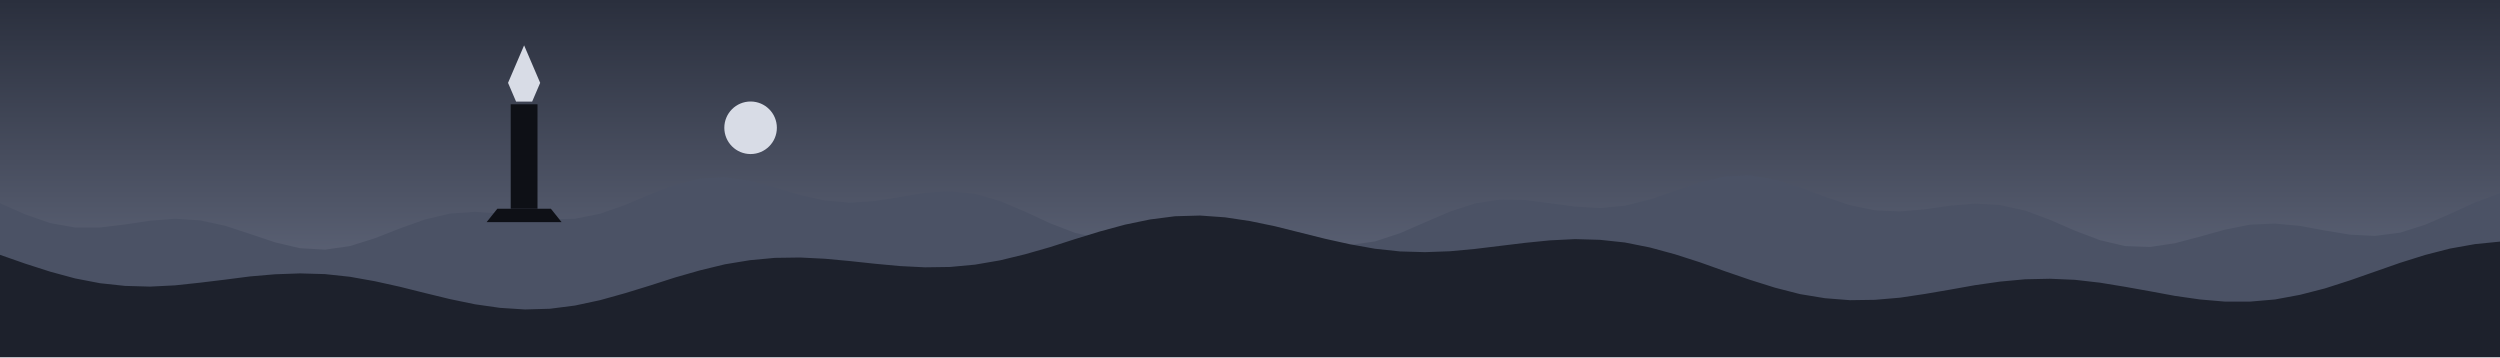
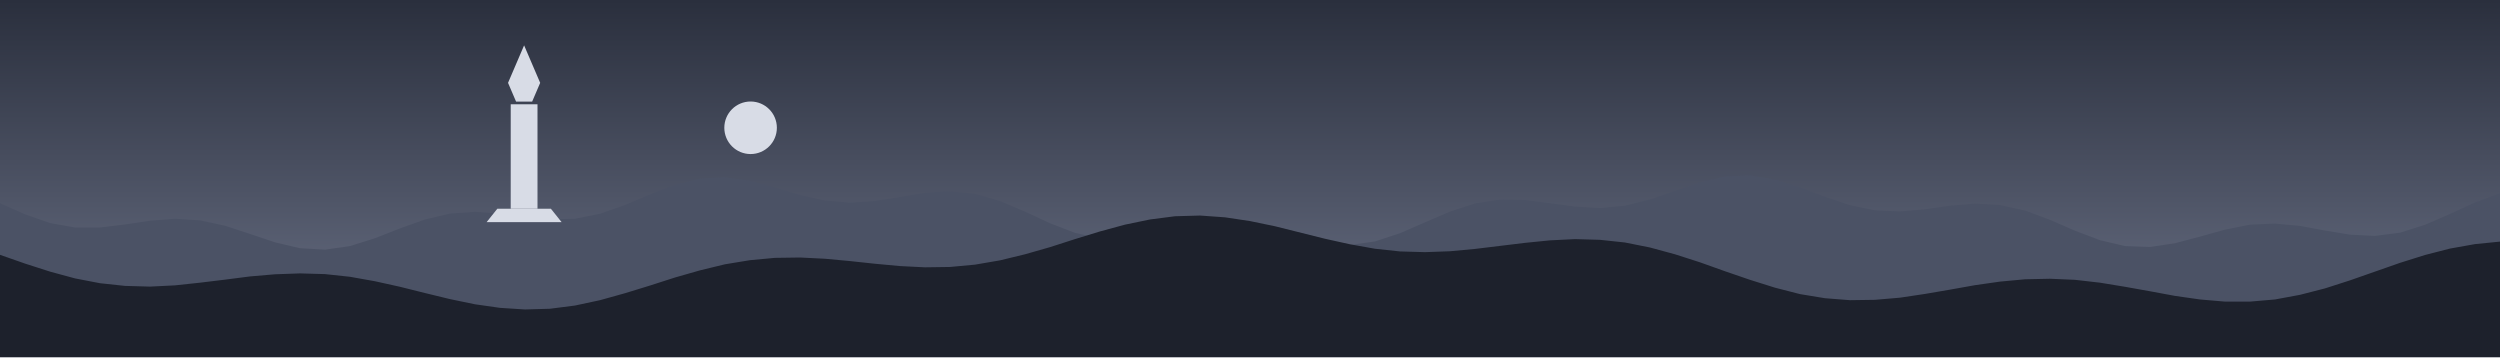
<svg xmlns="http://www.w3.org/2000/svg" viewBox="0 0 1400 200" width="1400" height="200">
  <defs>
    <linearGradient id="cielo" x1="0" y1="0" x2="0" y2="1">
      <stop offset="0" stop-color="#2A2F3D" />
      <stop offset="1" stop-color="#6C7388" />
    </linearGradient>
  </defs>
  <rect width="1400" height="200" fill="url(#cielo)" />
  <circle cx="420.331" cy="71.556" r="14.714" fill="#D8DCE6" />
  <polygon points="0,113.8 14,120 28,124.9 42,127.4 56,127.4 70,125.7 84,123.6 98,122.5 112,123.4 126,126.4 140,131 154,135.7 168,139 182,139.8 196,137.8 210,133.4 224,127.9 238,122.9 252,119.6 266,118.6 280,119.6 294,121.5 308,122.8 322,122.5 336,119.7 350,114.8 364,108.9 378,103.5 392,100 406,99.2 420,101.2 434,105 448,109.2 462,112.3 476,113.5 490,112.6 504,110.3 518,108 532,107.1 546,108.5 560,112.6 574,118.5 588,125 602,130.4 616,133.5 630,133.9 644,132.1 658,129.2 672,126.7 686,125.8 700,127.1 714,130.1 728,133.7 742,136.5 756,137.2 770,135.2 784,130.6 798,124.5 812,118.5 826,113.9 840,111.8 854,112 868,113.8 882,115.7 896,116.5 910,115.2 924,111.7 938,106.9 952,102.1 966,98.8 980,98.2 994,100.5 1008,104.9 1022,110.2 1036,114.9 1050,117.8 1064,118.4 1078,117.2 1092,115.2 1106,114 1120,114.8 1134,117.9 1148,123.1 1162,129.2 1176,134.5 1190,137.8 1204,138.3 1218,136.2 1232,132.5 1246,128.6 1260,125.8 1274,125.2 1288,126.5 1302,129.1 1316,131.4 1330,132.1 1344,130.3 1358,125.9 1372,119.8 1386,113.4 1400,108.2 1400,200 0,200" fill="#4B5265" />
-   <polygon points="272.5,124.4 278.5,116.9 308.5,116.9 314.5,124.4" fill="#0E1016" />
-   <polygon points="286,116.9 286,58.4 301,58.4 301,116.9" fill="#0E1016" />
+   <polygon points="272.5,124.4 278.5,116.9 308.5,116.9 314.5,124.4" fill="#D8DCE6" />
+   <polygon points="286,116.9 286,58.4 301,58.4 301,116.9" fill="#D8DCE6" />
  <polygon points="293.5,25.4 302.5,46.4 298,56.9 289,56.9 284.5,46.4" fill="#D8DCE6" />
  <polygon points="0,142.7 14,147.6 28,152.1 42,155.9 56,158.6 70,160.1 84,160.5 98,159.8 112,158.3 126,156.6 140,154.8 154,153.6 168,153.1 182,153.5 196,155 210,157.5 224,160.6 238,164.1 252,167.5 266,170.4 280,172.4 294,173.3 308,172.9 322,171.1 336,168.1 350,164.2 364,159.9 378,155.4 392,151.4 406,148 420,145.7 434,144.4 448,144.2 462,144.9 476,146.2 490,147.7 504,149 518,149.7 532,149.5 546,148.2 560,145.8 574,142.4 588,138.4 602,133.9 616,129.6 630,125.8 644,122.9 658,121.1 672,120.7 686,121.7 700,123.8 714,126.7 728,130.2 742,133.7 756,136.8 770,139.3 784,140.8 798,141.2 812,140.7 826,139.4 840,137.7 854,136 868,134.6 882,133.9 896,134.3 910,135.8 924,138.6 938,142.4 952,146.9 966,151.9 980,156.7 994,161.1 1008,164.7 1022,167 1036,168.1 1050,167.9 1064,166.7 1078,164.6 1092,162.2 1106,159.7 1120,157.7 1134,156.4 1148,156.1 1162,156.7 1176,158.3 1190,160.6 1204,163.1 1218,165.7 1232,167.7 1246,168.9 1260,168.9 1274,167.7 1288,165.1 1302,161.5 1316,157 1330,152.1 1344,147.2 1358,142.8 1372,139.2 1386,136.7 1400,135.3 1400,200 0,200" fill="#1D212C" />
</svg>
